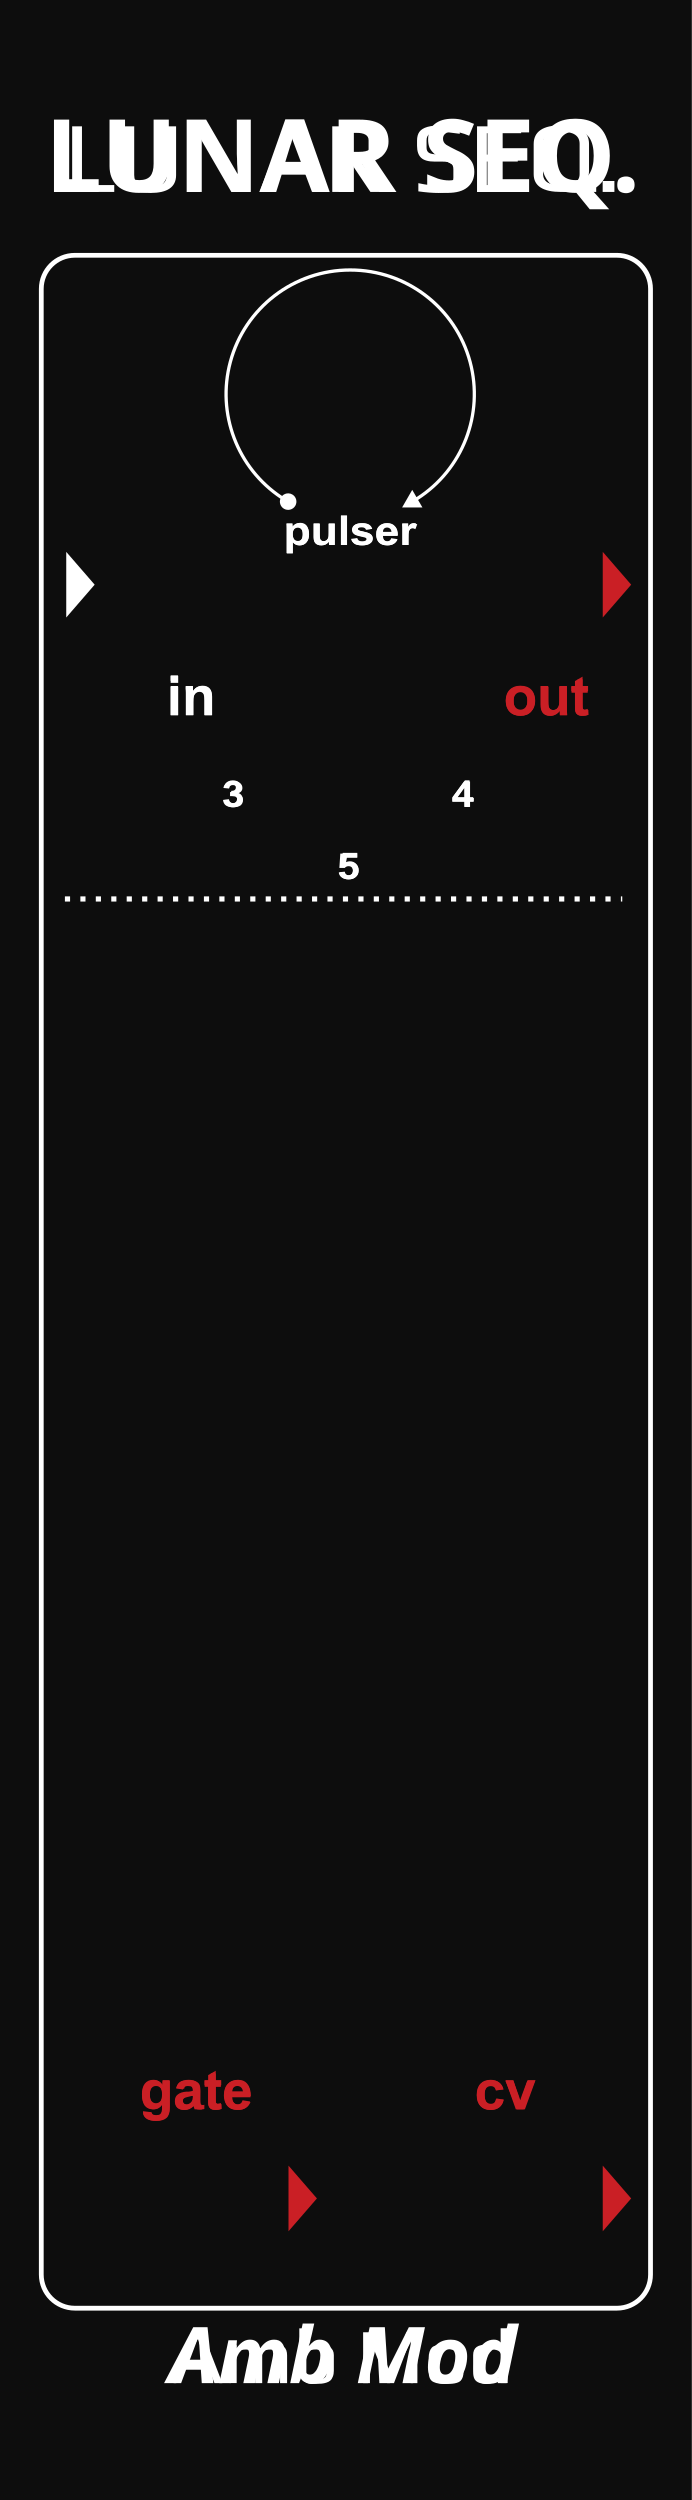
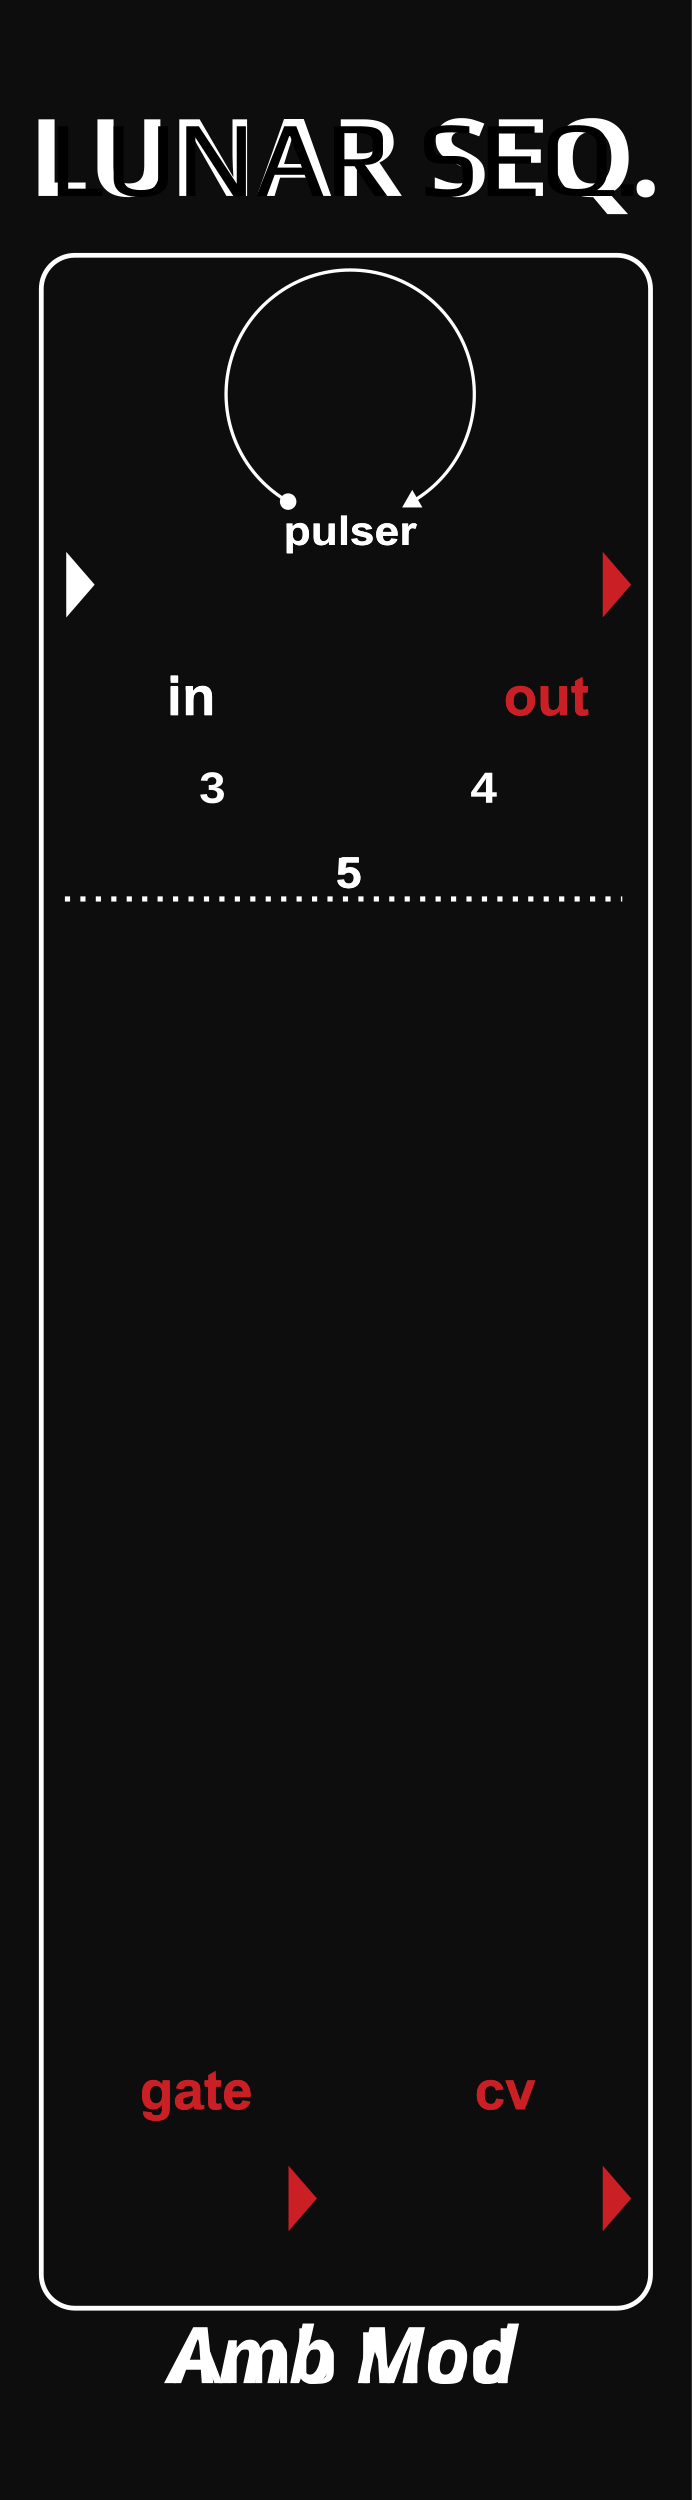
<svg xmlns="http://www.w3.org/2000/svg" width="35.56mm" height="128.5mm" viewBox="0 0 35.56 128.5" version="1.1" id="svg1">
  <defs id="defs1">
    <rect x="84.1" y="60.777" width="17.973" height="14.954" id="rect20" />
    <rect x="-6.86" y="102.347" width="128.14" height="83.689" id="rect11" />
  </defs>
  <rect x="0" y="0" width="35.56" height="128.5" style="fill:#0d0d0d;fill-opacity:1;stroke:none" id="rect1" />
  <rect x="2.122" y="13.122" width="31.315" height="105.519" rx="1.726" ry="1.726" style="fill:none;fill-opacity:1;stroke:#fff;stroke-width:0.245;stroke-linejoin:round" id="box-clock" />
-   <text x="42.061" y="40.221" text-anchor="middle" id="label-stages" style="font-weight:bold;font-size:2.187px;font-family:Arial;text-anchor:middle;fill:#fff;stroke-width:1" transform="scale(1.041629,0.9600343)">stages</text>
  <text x="17.278" y="29.177" text-anchor="middle" id="label-pulser" style="font-weight:bold;font-size:2.187px;font-family:Arial;text-anchor:middle;fill:#fff;stroke-width:1" transform="scale(1.041629,0.9600343)">pulser</text>
  <g id="g1" transform="translate(9.71841)">
    <text x="7.901" y="122.492" font-family="sans-serif" font-size="4.025px" text-anchor="middle" fill="#fff" id="text52" style="stroke-width:1.548">
      <tspan style="font-style:italic;font-variant:normal;font-weight:bold;font-stretch:normal;font-family:Play;-inkscape-font-specification:'Play Bold Italic';stroke-width:1.548" id="tspan52">Amb Mod</tspan>
    </text>
    <path style="font-style:italic;font-weight:bold;font-size:4.025px;font-family:Play;-inkscape-font-specification:'Play Bold Italic';text-anchor:middle;fill:#fff;stroke-width:1.548" d="m 0.245,119.88 h 0.451 l 1.014,2.612 H 1.303 l -0.298,-0.793 h -1.119 l -0.294,0.793 h -0.386 z m 0.664,1.549 -0.443,-1.179 h -0.036 l -0.443,1.179 z m 1.175,-0.885 h 0.362 v 0.237 q 0.056,-0.278 0.656,-0.278 0.487,0 0.608,0.266 0.036,-0.129 0.217,-0.197 0.185,-0.068 0.451,-0.068 0.362,0 0.511,0.137 0.149,0.133 0.149,0.423 v 1.429 H 4.676 v -1.405 q 0,-0.076 -0.012,-0.125 -0.012,-0.048 -0.048,-0.097 -0.08,-0.101 -0.358,-0.101 -0.213,0 -0.318,0.028 -0.105,0.028 -0.145,0.097 -0.036,0.068 -0.036,0.197 v 1.405 H 3.396 v -1.405 q 0,-0.076 -0.012,-0.125 -0.012,-0.048 -0.048,-0.097 -0.08,-0.101 -0.354,-0.101 -0.221,0 -0.334,0.028 -0.113,0.028 -0.157,0.097 -0.044,0.064 -0.044,0.197 v 1.405 H 2.084 Z m 4.451,1.988 q -0.217,0 -0.35,-0.024 -0.129,-0.02 -0.258,-0.081 Q 5.666,122.303 5.666,121.856 v -2.181 h 0.362 v 0.584 0.229 q -0.004,0.105 -0.004,0.233 0.02,-0.093 0.169,-0.157 0.153,-0.06 0.443,-0.06 0.805,0 0.805,0.551 v 0.801 q 0,0.173 -0.052,0.302 -0.048,0.129 -0.129,0.201 -0.072,0.068 -0.201,0.109 -0.125,0.04 -0.25,0.052 -0.113,0.012 -0.274,0.012 z m 0.008,-0.237 q 0.209,0 0.318,-0.028 0.113,-0.032 0.161,-0.113 0.048,-0.081 0.048,-0.245 v -0.765 q 0,-0.165 -0.048,-0.245 -0.048,-0.085 -0.161,-0.109 -0.109,-0.028 -0.322,-0.028 -0.197,0 -0.306,0.032 -0.109,0.032 -0.157,0.117 -0.048,0.081 -0.048,0.233 v 0.765 q 0,0.165 0.044,0.245 0.048,0.081 0.157,0.113 0.109,0.028 0.314,0.028 z M 8.946,119.88 h 0.584 l 0.837,2.173 0.012,0.004 0.793,-2.177 h 0.563 v 2.612 h -0.342 v -2.209 h -0.02 l -0.841,2.209 h -0.35 l -0.865,-2.209 h -0.02 v 2.209 h -0.35 z m 4.266,2.652 q -0.258,0 -0.386,-0.02 -0.129,-0.016 -0.258,-0.076 -0.133,-0.06 -0.193,-0.193 -0.06,-0.137 -0.06,-0.366 v -0.676 q 0,-0.181 0.044,-0.318 0.044,-0.137 0.117,-0.213 0.06,-0.068 0.181,-0.105 0.125,-0.04 0.254,-0.052 0.145,-0.008 0.302,-0.008 0.209,0 0.314,0.012 0.109,0.008 0.229,0.04 0.125,0.036 0.193,0.109 0.068,0.072 0.117,0.209 0.044,0.141 0.044,0.326 v 0.676 q 0,0.342 -0.157,0.499 -0.064,0.064 -0.185,0.101 -0.121,0.036 -0.25,0.048 -0.153,0.008 -0.306,0.008 z m 0,-0.237 q 0.169,0 0.245,-0.008 0.076,-0.008 0.149,-0.044 0.072,-0.032 0.101,-0.105 0.032,-0.076 0.032,-0.209 v -0.789 q 0,-0.181 -0.044,-0.262 -0.044,-0.085 -0.153,-0.109 -0.105,-0.028 -0.33,-0.028 -0.225,0 -0.334,0.028 -0.105,0.024 -0.149,0.109 -0.044,0.081 -0.044,0.262 v 0.789 q 0,0.133 0.028,0.209 0.032,0.072 0.105,0.105 0.072,0.036 0.149,0.044 0.076,0.008 0.245,0.008 z m 2.157,0.237 q -0.29,0 -0.455,-0.056 -0.165,-0.06 -0.241,-0.193 -0.072,-0.133 -0.072,-0.37 v -0.857 q 0,-0.294 0.181,-0.423 0.185,-0.129 0.608,-0.129 0.254,0 0.435,0.064 0.185,0.064 0.189,0.185 h 0.008 l -0.008,-0.495 v -0.584 h 0.362 v 2.817 h -0.354 v -0.229 q 0,0.109 -0.173,0.185 -0.173,0.085 -0.479,0.085 z m 0.076,-0.25 q 0.302,0 0.435,-0.068 0.133,-0.068 0.133,-0.233 v -0.962 q 0,-0.262 -0.535,-0.262 -0.322,0 -0.419,0.048 -0.101,0.048 -0.101,0.213 v 0.962 q 0,0.165 0.109,0.233 0.113,0.068 0.378,0.068 z" id="text4" aria-label="Amb Mod" />
  </g>
  <g id="g2" transform="translate(2.540001)">
-     <text x="15.068" y="9.867" text-anchor="middle" id="text-title" style="font-style:normal;font-variant:normal;font-weight:bold;font-stretch:normal;font-size:5.2px;font-family:Play;-inkscape-font-specification:'Play Bold';fill:#fff">LUNAR SEQ.</text>
-     <path d="m 1.169,6.492 h 0.504 v 3.021 h 1.659 v 0.354 H 1.169 Z m 4.02,3.427 q -0.276,0 -0.484,-0.036 -0.203,-0.036 -0.4,-0.125 -0.208,-0.094 -0.322,-0.286 -0.109,-0.192 -0.109,-0.468 V 6.492 h 0.484 v 2.506 q 0,0.317 0.213,0.452 0.213,0.13 0.629,0.13 0.416,0 0.619,-0.13 0.208,-0.135 0.208,-0.452 V 6.492 h 0.484 v 2.512 q 0,0.915 -1.321,0.915 z M 7.388,6.492 h 0.608 L 9.832,9.279 V 6.492 H 10.274 V 9.867 H 9.666 L 7.83,7.033 v 2.834 h -0.442 z m 4.742,0 h 0.582 l 1.31,3.375 h -0.525 l -0.385,-1.024 h -1.446 l -0.38,1.024 h -0.499 z m 0.858,2.002 -0.572,-1.524 h -0.047 l -0.572,1.524 z m 1.55,-2.002 h 1.186 q 0.447,0 0.697,0.057 0.255,0.052 0.369,0.192 0.12,0.14 0.12,0.411 v 0.582 q 0,0.302 -0.25,0.468 -0.244,0.161 -0.624,0.161 l 1.082,1.503 h -0.619 l -0.967,-1.44 h -0.489 v 1.44 h -0.504 z m 1.165,1.602 q 0.374,0 0.536,-0.088 0.166,-0.094 0.166,-0.333 v -0.468 q 0,-0.38 -0.655,-0.38 h -0.707 v 1.269 z m 4.29,1.825 q -0.432,0 -1.03,-0.083 v -0.421 q 0.603,0.13 1.061,0.13 0.385,0 0.562,-0.083 0.177,-0.088 0.177,-0.322 V 8.702 q 0,-0.218 -0.125,-0.307 -0.125,-0.088 -0.437,-0.088 h -0.395 q -0.494,0 -0.702,-0.198 -0.208,-0.198 -0.208,-0.614 v -0.27 q 0,-0.276 0.12,-0.447 0.125,-0.172 0.411,-0.255 0.291,-0.083 0.796,-0.083 0.338,0 0.868,0.057 v 0.38 q -0.593,-0.088 -0.905,-0.088 -0.484,0 -0.64,0.094 -0.161,0.099 -0.161,0.328 v 0.385 q 0,0.177 0.125,0.26 0.13,0.078 0.442,0.078 h 0.406 q 0.348,0 0.541,0.083 0.198,0.083 0.276,0.255 0.083,0.166 0.083,0.452 v 0.244 q 0,0.359 -0.135,0.567 -0.13,0.208 -0.406,0.296 -0.276,0.088 -0.723,0.088 z m 1.986,-3.427 h 2.267 v 0.354 h -1.763 v 1.102 h 1.591 v 0.354 h -1.591 v 1.212 h 1.815 v 0.354 h -2.319 z m 4.332,3.375 q -1.42,0 -1.42,-0.915 V 7.407 q 0,-0.967 1.42,-0.967 1.425,0 1.425,0.962 v 1.394 q 0,0.478 -0.463,0.785 h 0.832 v 0.286 z m 0.01,-0.338 q 0.931,0 0.931,-0.582 V 7.392 q 0,-0.624 -0.936,-0.624 -0.208,0 -0.359,0.026 -0.151,0.021 -0.286,0.083 -0.296,0.14 -0.296,0.515 v 1.555 q 0,0.582 0.946,0.582 z m 2.116,-0.224 h 0.603 v 0.562 h -0.603 z" id="text30" style="font-weight:bold;font-size:5.2px;font-family:Play;-inkscape-font-specification:'Play Bold';text-anchor:middle;fill:#fff" aria-label="LUNAR SEQ." />
+     <text x="15.19" y="10.073" font-family="sans-serif" font-size="6.829px" font-weight="bold" text-anchor="middle" fill="#fff" id="text1" style="font-style:normal;font-variant:normal;font-weight:bold;font-stretch:normal;font-size:5.522px;font-family:Arial;-inkscape-font-specification:'Arial Bold';fill:#fff;stroke-width:2.626">
+       <tspan style="font-style:normal;font-variant:normal;font-weight:bold;font-stretch:normal;font-size:5.522px;font-family:Play;-inkscape-font-specification:'Play Bold';fill:#fff;fill-opacity:1;stroke-width:2.626" id="tspan13">LUNAR SEQ.</tspan>
+     </text>
  </g>
  <path style="fill:#ca1f25;fill-opacity:1;stroke:none;stroke-width:0.2;stroke-linejoin:round;stroke-dasharray:none;stroke-opacity:1" id="path36-2" d="m 40.693,100.277 2.12,3.671 2.12,3.671 -4.239,0 -4.239,0 2.12,-3.671 z" transform="matrix(0,0.3979664,-0.1989601,0,52.39348,96.80539)" />
  <path style="fill:#ca1f25;fill-opacity:1;stroke:none;stroke-width:0.2;stroke-linejoin:round;stroke-dasharray:none;stroke-opacity:1" id="path2" d="m 40.693,100.277 2.12,3.671 2.12,3.671 -4.239,0 -4.239,0 2.12,-3.671 z" transform="matrix(0,0.3979664,-0.1989601,0,36.24051,96.80539)" />
-   <text x="11.511" y="43.203" text-anchor="middle" id="text8" style="font-weight:bold;font-size:1.979px;font-family:Arial;text-anchor:middle;fill:#fff;stroke-width:1" transform="scale(1.041629,0.9600343)">3</text>
-   <text x="17.203" y="47.061" text-anchor="middle" id="text9" style="font-weight:bold;font-size:1.979px;font-family:Arial;text-anchor:middle;fill:#fff;fill-opacity:1;stroke-width:1" transform="scale(1.041629,0.9600343)">5</text>
+   <text x="10.482" y="42.98" text-anchor="middle" id="text8" style="font-weight:bold;font-size:2.338px;font-family:Arial;text-anchor:middle;fill:#fff;stroke-width:1" transform="scale(1.041629,0.9600343)">3</text>
+   <text x="17.206" y="47.538" text-anchor="middle" id="text9" style="font-weight:bold;font-size:2.338px;font-family:Arial;text-anchor:middle;fill:#fff;fill-opacity:1;stroke-width:1" transform="scale(1.041629,0.9600343)">5</text>
  <path id="path178" style="baseline-shift:baseline;display:inline;overflow:visible;vector-effect:none;fill:#fff;stroke-width:1;stroke-linejoin:round;enable-background:accumulate;stop-color:#fff" d="m 18.001,13.792 c -2.926,0 -5.488,1.966 -6.245,4.792 -0.721,2.69 0.365,5.523 2.656,7.051 -0.071,0.191 0.004,0.411 0.186,0.517 0.199,0.115 0.464,0.048 0.581,-0.156 0.117,-0.203 0.048,-0.464 -0.156,-0.581 -0.064,-0.037 -0.133,-0.055 -0.201,-0.057 -0.12,-0.003 -0.237,0.045 -0.321,0.134 -2.229,-1.489 -3.282,-4.245 -2.581,-6.863 0.738,-2.752 3.231,-4.665 6.081,-4.665 2.85,0 5.343,1.913 6.081,4.665 0.711,2.655 -0.383,5.451 -2.676,6.924 l -0.217,-0.375 -0.522,0.907 h 1.047 l -0.224,-0.386 c 2.359,-1.512 3.485,-4.387 2.754,-7.115 -0.757,-2.826 -3.318,-4.792 -6.244,-4.792 z" />
  <text xml:space="preserve" transform="scale(0.2645833)" id="text11" style="writing-mode:lr-tb;direction:ltr;white-space:pre;shape-inside:url(#rect11);display:inline;opacity:0.319;fill:#fff;fill-opacity:1;stroke:#fff;stroke-width:1.002;stroke-dasharray:1, 2" />
-   <path d="m 40.256,38.303 0.314,-0.044 q 0.02,0.084 0.081,0.128 0.061,0.043 0.171,0.043 0.121,0 0.182,-0.041 0.041,-0.029 0.041,-0.077 0,-0.033 -0.022,-0.054 -0.023,-0.021 -0.105,-0.038 -0.378,-0.077 -0.48,-0.14 -0.14,-0.088 -0.14,-0.245 0,-0.142 0.121,-0.238 0.121,-0.096 0.376,-0.096 0.243,0 0.36,0.073 0.118,0.073 0.162,0.215 l -0.295,0.05 q -0.019,-0.064 -0.072,-0.097 -0.052,-0.034 -0.15,-0.034 -0.123,0 -0.177,0.032 -0.036,0.023 -0.036,0.058 0,0.031 0.031,0.052 0.042,0.029 0.291,0.081 0.25,0.052 0.349,0.128 0.098,0.077 0.098,0.214 0,0.15 -0.136,0.257 -0.136,0.108 -0.402,0.108 -0.241,0 -0.383,-0.09 -0.14,-0.09 -0.184,-0.245 z m 1.919,-0.778 v 0.23 h -0.214 v 0.439 q 0,0.133 0.005,0.156 0.007,0.022 0.028,0.036 0.022,0.014 0.053,0.014 0.043,0 0.126,-0.028 l 0.027,0.224 q -0.109,0.043 -0.247,0.043 -0.085,0 -0.152,-0.026 -0.068,-0.027 -0.1,-0.068 -0.031,-0.042 -0.043,-0.113 -0.01,-0.05 -0.01,-0.203 v -0.475 h -0.144 v -0.23 h 0.144 v -0.216 l 0.314,-0.168 v 0.385 z m 0.451,0.332 -0.284,-0.047 q 0.048,-0.158 0.165,-0.234 0.117,-0.076 0.347,-0.076 0.209,0 0.312,0.046 0.102,0.045 0.144,0.116 0.042,0.07 0.042,0.257 l -0.003,0.336 q 0,0.144 0.014,0.212 0.016,0.068 0.057,0.146 h -0.309 q -0.012,-0.029 -0.03,-0.085 -0.008,-0.026 -0.011,-0.034 -0.08,0.072 -0.171,0.108 -0.091,0.036 -0.195,0.036 -0.182,0 -0.288,-0.091 -0.105,-0.091 -0.105,-0.231 0,-0.092 0.048,-0.164 0.048,-0.073 0.134,-0.111 0.087,-0.039 0.249,-0.068 0.219,-0.038 0.304,-0.071 v -0.029 q 0,-0.083 -0.044,-0.118 -0.044,-0.036 -0.168,-0.036 -0.083,0 -0.13,0.031 -0.047,0.03 -0.076,0.106 z m 0.418,0.234 q -0.06,0.018 -0.19,0.044 -0.13,0.026 -0.17,0.05 -0.061,0.04 -0.061,0.102 0,0.06 0.049,0.105 0.049,0.044 0.125,0.044 0.085,0 0.161,-0.051 0.057,-0.039 0.075,-0.095 0.012,-0.037 0.012,-0.14 z m 0.586,0.595 0.357,0.04 q 0.009,0.057 0.041,0.079 0.044,0.031 0.14,0.031 0.122,0 0.184,-0.034 0.041,-0.023 0.062,-0.073 0.014,-0.036 0.014,-0.132 v -0.159 q -0.14,0.176 -0.354,0.176 -0.238,0 -0.377,-0.186 -0.109,-0.147 -0.109,-0.365 0,-0.274 0.142,-0.418 0.144,-0.145 0.356,-0.145 0.219,0 0.362,0.177 V 37.525 h 0.293 v 0.977 q 0,0.193 -0.034,0.288 -0.034,0.095 -0.097,0.15 -0.062,0.054 -0.167,0.085 -0.103,0.031 -0.263,0.031 -0.3,0 -0.426,-0.095 -0.126,-0.094 -0.126,-0.24 0,-0.014 0.001,-0.035 z m 0.279,-0.639 q 0,0.173 0.072,0.254 0.073,0.08 0.18,0.08 0.115,0 0.194,-0.082 0.079,-0.083 0.079,-0.245 0,-0.169 -0.076,-0.251 -0.076,-0.082 -0.191,-0.082 -0.112,0 -0.186,0.081 -0.072,0.08 -0.072,0.245 z m 1.826,0.22 0.312,0.048 q -0.06,0.158 -0.19,0.241 -0.129,0.082 -0.324,0.082 -0.308,0 -0.456,-0.186 -0.117,-0.149 -0.117,-0.375 0,-0.271 0.154,-0.423 0.154,-0.154 0.388,-0.154 0.264,0 0.416,0.161 0.152,0.16 0.146,0.491 H 45.28 q 0.003,0.128 0.076,0.2 0.072,0.071 0.18,0.071 0.073,0 0.123,-0.037 0.05,-0.037 0.076,-0.119 z m 0.018,-0.291 q -0.003,-0.125 -0.07,-0.19 -0.067,-0.066 -0.162,-0.066 -0.102,0 -0.169,0.069 -0.067,0.069 -0.066,0.187 z m 0.455,0.327 0.314,-0.044 q 0.02,0.084 0.081,0.128 0.061,0.043 0.171,0.043 0.121,0 0.182,-0.041 0.041,-0.029 0.041,-0.077 0,-0.033 -0.022,-0.054 -0.023,-0.021 -0.105,-0.038 -0.378,-0.077 -0.48,-0.14 -0.14,-0.088 -0.14,-0.245 0,-0.142 0.121,-0.238 0.121,-0.096 0.376,-0.096 0.243,0 0.36,0.073 0.118,0.073 0.162,0.215 l -0.295,0.05 q -0.019,-0.064 -0.072,-0.097 -0.052,-0.034 -0.15,-0.034 -0.123,0 -0.177,0.032 -0.036,0.023 -0.036,0.058 0,0.031 0.031,0.052 0.042,0.029 0.291,0.081 0.25,0.052 0.349,0.128 0.098,0.077 0.098,0.214 0,0.15 -0.136,0.257 -0.136,0.108 -0.402,0.108 -0.241,0 -0.383,-0.09 -0.14,-0.09 -0.184,-0.245 z" id="text12" style="font-weight:bold;font-size:2.187px;font-family:Arial;text-anchor:middle;fill:#fff" aria-label="stages" />
  <path d="m 14.733,26.921 h 0.291 v 0.16 q 0.057,-0.082 0.154,-0.133 0.097,-0.051 0.215,-0.051 0.206,0 0.349,0.149 0.144,0.149 0.144,0.414 0,0.273 -0.145,0.425 -0.145,0.151 -0.35,0.151 -0.098,0 -0.178,-0.036 -0.079,-0.036 -0.167,-0.123 v 0.549 h -0.313 z m 0.309,0.526 q 0,0.184 0.079,0.272 0.079,0.087 0.192,0.087 0.109,0 0.181,-0.08 0.072,-0.081 0.072,-0.265 0,-0.171 -0.075,-0.254 -0.075,-0.083 -0.185,-0.083 -0.115,0 -0.19,0.082 -0.076,0.081 -0.076,0.241 z m 1.869,0.563 v -0.163 q -0.065,0.087 -0.17,0.137 -0.105,0.05 -0.221,0.05 -0.119,0 -0.214,-0.048 -0.095,-0.048 -0.137,-0.135 -0.042,-0.087 -0.042,-0.241 v -0.689 h 0.313 v 0.5 q 0,0.23 0.017,0.282 0.018,0.051 0.063,0.082 0.046,0.03 0.116,0.03 0.08,0 0.144,-0.04 0.063,-0.041 0.087,-0.1 0.023,-0.06 0.023,-0.294 v -0.459 h 0.313 v 1.089 z m 0.614,0 V 26.507 h 0.313 v 1.503 z m 0.523,-0.311 0.314,-0.044 q 0.02,0.084 0.081,0.128 0.061,0.043 0.171,0.043 0.121,0 0.182,-0.041 0.041,-0.029 0.041,-0.077 0,-0.033 -0.022,-0.054 -0.023,-0.021 -0.105,-0.038 -0.378,-0.077 -0.48,-0.14 -0.14,-0.088 -0.14,-0.245 0,-0.142 0.121,-0.238 0.121,-0.096 0.376,-0.096 0.243,0 0.36,0.073 0.118,0.073 0.162,0.215 l -0.295,0.05 q -0.019,-0.064 -0.072,-0.097 -0.052,-0.034 -0.15,-0.034 -0.123,0 -0.177,0.032 -0.036,0.023 -0.036,0.058 0,0.031 0.031,0.052 0.042,0.029 0.291,0.081 0.25,0.052 0.349,0.128 0.098,0.077 0.098,0.214 0,0.15 -0.136,0.257 -0.136,0.108 -0.402,0.108 -0.241,0 -0.383,-0.09 -0.14,-0.09 -0.184,-0.245 z m 2.062,-0.036 0.312,0.048 q -0.06,0.158 -0.19,0.241 -0.129,0.082 -0.324,0.082 -0.308,0 -0.456,-0.186 -0.117,-0.149 -0.117,-0.375 0,-0.271 0.154,-0.423 0.154,-0.154 0.388,-0.154 0.264,0 0.416,0.161 0.152,0.16 0.146,0.491 H 19.655 q 0.003,0.128 0.076,0.2 0.072,0.071 0.18,0.071 0.073,0 0.123,-0.037 0.05,-0.037 0.076,-0.119 z m 0.018,-0.291 q -0.003,-0.125 -0.07,-0.19 -0.067,-0.066 -0.162,-0.066 -0.102,0 -0.169,0.069 -0.067,0.069 -0.066,0.187 z m 0.864,0.638 H 20.68 v -1.089 h 0.29 v 0.155 q 0.075,-0.11 0.134,-0.145 0.06,-0.035 0.136,-0.035 0.107,0 0.206,0.054 l -0.097,0.251 q -0.079,-0.047 -0.147,-0.047 -0.066,0 -0.111,0.034 -0.046,0.033 -0.072,0.12 -0.026,0.087 -0.026,0.365 z" id="text13" style="font-weight:bold;font-size:2.187px;font-family:Arial;text-anchor:middle;fill:#fff" aria-label="pulser" />
-   <path d="m 11.494,41.116 0.274,-0.031 q 0.013,0.096 0.07,0.148 0.057,0.051 0.139,0.051 0.088,0 0.147,-0.061 0.06,-0.061 0.06,-0.165 0,-0.098 -0.057,-0.156 -0.057,-0.058 -0.14,-0.058 -0.054,0 -0.13,0.019 l 0.031,-0.212 q 0.115,0.003 0.175,-0.045 0.06,-0.049 0.06,-0.13 0,-0.069 -0.044,-0.109 -0.044,-0.041 -0.118,-0.041 -0.072,0 -0.124,0.046 -0.051,0.046 -0.062,0.135 l -0.261,-0.041 q 0.027,-0.123 0.082,-0.197 0.055,-0.074 0.153,-0.116 0.099,-0.043 0.22,-0.043 0.208,0 0.334,0.122 0.104,0.1 0.104,0.226 0,0.179 -0.212,0.286 0.127,0.025 0.202,0.112 0.076,0.087 0.076,0.211 0,0.179 -0.142,0.305 -0.142,0.126 -0.353,0.126 -0.2,0 -0.332,-0.106 -0.132,-0.107 -0.153,-0.278 z" id="text18" style="font-weight:bold;font-size:1.979px;font-family:Arial;text-anchor:middle;fill:#fff" aria-label="3" />
-   <path d="m 17.438,44.831 0.282,-0.027 q 0.012,0.088 0.071,0.14 0.059,0.051 0.137,0.051 0.089,0 0.15,-0.066 0.061,-0.067 0.061,-0.2 0,-0.125 -0.061,-0.187 -0.06,-0.063 -0.158,-0.063 -0.122,0 -0.218,0.099 l -0.23,-0.031 0.145,-0.708 h 0.748 v 0.244 h -0.533 l -0.044,0.231 q 0.095,-0.044 0.193,-0.044 0.188,0 0.319,0.126 0.131,0.126 0.131,0.327 0,0.168 -0.106,0.3 -0.144,0.18 -0.4,0.18 -0.204,0 -0.333,-0.101 -0.129,-0.101 -0.154,-0.272 z" id="text19" style="font-weight:bold;font-size:1.979px;font-family:Arial;text-anchor:middle;fill:#fff" aria-label="5" />
-   <text x="22.841" y="43.203" text-anchor="middle" id="text10" style="font-weight:bold;font-size:1.979px;font-family:Arial;text-anchor:middle;fill:#fff;stroke-width:1" transform="scale(1.041629,0.9600343)">4</text>
+   <path d="m 17.353,45.225 0.333,-0.032 q 0.014,0.104 0.084,0.165 0.07,0.06 0.162,0.06 0.105,0 0.177,-0.078 0.073,-0.079 0.073,-0.237 0,-0.148 -0.073,-0.221 -0.071,-0.075 -0.187,-0.075 -0.144,0 -0.258,0.117 l -0.271,-0.036 0.171,-0.836 h 0.883 v 0.288 h -0.63 l -0.052,0.273 q 0.112,-0.051 0.228,-0.051 0.222,0 0.377,0.149 0.155,0.149 0.155,0.387 0,0.198 -0.125,0.354 -0.17,0.213 -0.472,0.213 -0.241,0 -0.394,-0.119 -0.152,-0.119 -0.182,-0.321 z" id="text19" style="font-weight:bold;font-size:1.979px;font-family:Arial;text-anchor:middle;fill:#fff;stroke-width:1" aria-label="5" />
+   <text x="23.865" y="42.98" text-anchor="middle" id="text10" style="font-weight:bold;font-size:2.338px;font-family:Arial;text-anchor:middle;fill:#fff;stroke-width:1" transform="scale(1.041629,0.9600343)">4</text>
  <text xml:space="preserve" transform="scale(0.2645833)" id="text20" style="writing-mode:lr-tb;direction:ltr;white-space:pre;shape-inside:url(#rect20);display:inline;opacity:0.319;fill:#fff;fill-opacity:1;stroke:#fff;stroke-width:1.002;stroke-dasharray:1, 2" />
-   <path d="m 23.861,41.476 v -0.274 h -0.604 v -0.228 l 0.64,-0.864 h 0.238 v 0.863 h 0.183 v 0.229 h -0.183 v 0.274 z m 0,-0.503 v -0.465 l -0.339,0.465 z" id="text21" style="font-weight:bold;font-size:1.979px;font-family:Arial;text-anchor:middle;fill:#fff" aria-label="4" />
  <path style="fill:#ca1f25;fill-opacity:1;stroke:none;stroke-width:0.2;stroke-linejoin:round;stroke-dasharray:none;stroke-opacity:1" id="path24" d="m 40.693,100.277 2.12,3.671 2.12,3.671 -4.239,0 -4.239,0 2.12,-3.671 z" transform="matrix(0,0.3979664,-0.1989601,0,52.39348,13.85789)" />
  <path style="fill:#fff;fill-opacity:1;stroke:none;stroke-width:0.2;stroke-linejoin:round;stroke-dasharray:none;stroke-opacity:1" id="path25" d="m 40.693,100.277 2.12,3.671 2.12,3.671 -4.239,0 -4.239,0 2.12,-3.671 z" transform="matrix(0,0.3979664,-0.1989601,0,24.81663,13.85789)" />
  <text x="9.823" y="36.76" font-family="sans-serif" font-size="2" text-anchor="middle" fill="#fff" id="text180-6" style="font-style:normal;font-variant:normal;font-weight:bold;font-stretch:normal;font-size:2.822px;font-family:Arial;-inkscape-font-specification:'Arial Bold';text-align:center;text-anchor:middle;fill:#fff">
    <tspan style="fill:#fff" id="tspan180-6">in</tspan>
  </text>
  <text x="28.08" y="36.76" font-family="sans-serif" font-size="2" text-anchor="middle" fill="#fff" id="text356" style="font-style:normal;font-variant:normal;font-weight:bold;font-stretch:normal;font-size:2.822px;font-family:Arial;-inkscape-font-specification:'Arial Bold';text-align:center;text-anchor:middle;fill:#ca1f25;fill-opacity:1">
    <tspan style="fill:#ca1f25;fill-opacity:1" id="tspan356">out</tspan>
  </text>
  <path d="m 8.772,35.098 v -0.358 h 0.387 v 0.358 z m 0,1.662 v -1.463 h 0.387 v 1.463 z m 2.115,0 H 10.5 v -0.747 q 0,-0.237 -0.025,-0.306 -0.025,-0.07 -0.081,-0.109 -0.055,-0.039 -0.134,-0.039 -0.101,0 -0.181,0.055 -0.08,0.055 -0.11,0.146 -0.029,0.091 -0.029,0.336 v 0.663 h -0.387 v -1.463 h 0.36 v 0.215 q 0.192,-0.248 0.482,-0.248 0.128,0 0.234,0.047 0.106,0.045 0.16,0.117 0.055,0.072 0.076,0.163 0.022,0.091 0.022,0.26 z" id="text368" style="font-weight:bold;font-size:2.822px;font-family:Arial;-inkscape-font-specification:'Arial Bold';text-align:center;text-anchor:middle;fill:#fff" aria-label="in" />
  <path d="m 25.999,36.008 q 0,-0.193 0.095,-0.373 0.095,-0.181 0.269,-0.276 0.175,-0.095 0.39,-0.095 0.332,0 0.544,0.216 0.212,0.215 0.212,0.544 0,0.332 -0.215,0.551 -0.214,0.218 -0.539,0.218 -0.201,0 -0.384,-0.091 -0.182,-0.091 -0.277,-0.266 -0.095,-0.176 -0.095,-0.429 z m 0.397,0.021 q 0,0.218 0.103,0.333 0.103,0.116 0.255,0.116 0.152,0 0.254,-0.116 0.103,-0.116 0.103,-0.336 0,-0.215 -0.103,-0.331 -0.102,-0.116 -0.254,-0.116 -0.152,0 -0.255,0.116 -0.103,0.116 -0.103,0.333 z m 2.38,0.732 v -0.219 q -0.08,0.117 -0.211,0.185 -0.13,0.068 -0.274,0.068 -0.147,0 -0.265,-0.065 -0.117,-0.065 -0.169,-0.182 -0.052,-0.117 -0.052,-0.324 v -0.926 h 0.387 v 0.672 q 0,0.309 0.021,0.379 0.022,0.069 0.079,0.11 0.057,0.04 0.143,0.04 0.099,0 0.178,-0.054 0.079,-0.055 0.107,-0.135 0.029,-0.081 0.029,-0.395 v -0.617 h 0.387 v 1.463 z m 1.432,-1.463 v 0.309 H 29.943 v 0.59 q 0,0.179 0.007,0.209 0.008,0.029 0.034,0.048 0.028,0.019 0.066,0.019 0.054,0 0.156,-0.037 l 0.033,0.3 q -0.135,0.058 -0.306,0.058 -0.105,0 -0.189,-0.035 -0.084,-0.036 -0.124,-0.091 -0.039,-0.057 -0.054,-0.152 -0.012,-0.068 -0.012,-0.273 v -0.638 h -0.178 v -0.309 h 0.178 v -0.291 l 0.389,-0.226 v 0.517 z" id="text369" style="font-weight:bold;font-size:2.822px;font-family:Arial;-inkscape-font-specification:'Arial Bold';text-align:center;text-anchor:middle;fill:#ca1f25" aria-label="out" />
  <text x="25.963" y="108.419" font-family="sans-serif" font-size="2" text-anchor="middle" fill="#fff" id="text25" style="font-style:normal;font-variant:normal;font-weight:bold;font-stretch:normal;font-size:2.822px;font-family:Arial;-inkscape-font-specification:'Arial Bold';text-align:center;text-anchor:middle;fill:#ca1f25;fill-opacity:1">
    <tspan style="fill:#ca1f25;fill-opacity:1" id="tspan25">cv</tspan>
  </text>
  <text x="10.088" y="108.419" font-family="sans-serif" font-size="2" text-anchor="middle" fill="#fff" id="text26" style="font-style:normal;font-variant:normal;font-weight:bold;font-stretch:normal;font-size:2.822px;font-family:Arial;-inkscape-font-specification:'Arial Bold';text-align:center;text-anchor:middle;fill:#ca1f25;fill-opacity:1">
    <tspan style="fill:#ca1f25;fill-opacity:1" id="tspan26">gate</tspan>
  </text>
  <path d="m 25.872,107.388 -0.382,0.069 q -0.019,-0.114 -0.088,-0.172 -0.068,-0.058 -0.176,-0.058 -0.145,0 -0.232,0.101 -0.085,0.099 -0.085,0.333 0,0.26 0.087,0.368 0.088,0.107 0.236,0.107 0.11,0 0.181,-0.062 0.07,-0.063 0.099,-0.216 l 0.38,0.065 q -0.059,0.262 -0.227,0.396 -0.168,0.134 -0.451,0.134 -0.321,0 -0.513,-0.203 -0.19,-0.203 -0.19,-0.561 0,-0.362 0.192,-0.564 0.192,-0.203 0.518,-0.203 0.267,0 0.424,0.116 0.158,0.114 0.227,0.35 z m 0.696,1.031 -0.59,-1.463 h 0.407 l 0.276,0.747 0.08,0.249 q 0.032,-0.095 0.04,-0.125 0.019,-0.062 0.041,-0.124 l 0.278,-0.747 h 0.398 l -0.582,1.463 z" id="text27" style="font-weight:bold;font-size:2.822px;font-family:Arial;-inkscape-font-specification:'Arial Bold';text-align:center;text-anchor:middle;fill:#ca1f25" aria-label="cv" />
  <path d="m 7.353,108.516 0.442,0.054 q 0.011,0.077 0.051,0.106 0.055,0.041 0.174,0.041 0.152,0 0.227,-0.045 0.051,-0.03 0.077,-0.098 0.018,-0.048 0.018,-0.178 v -0.214 q -0.174,0.237 -0.438,0.237 -0.295,0 -0.467,-0.249 -0.135,-0.197 -0.135,-0.491 0,-0.368 0.176,-0.562 0.178,-0.194 0.441,-0.194 0.271,0 0.448,0.238 v -0.205 h 0.362 v 1.313 q 0,0.259 -0.043,0.387 -0.043,0.128 -0.12,0.201 -0.077,0.073 -0.207,0.114 -0.128,0.041 -0.325,0.041 -0.372,0 -0.528,-0.128 -0.156,-0.127 -0.156,-0.322 0,-0.019 0.001,-0.047 z M 7.699,107.657 q 0,0.233 0.09,0.342 0.091,0.107 0.223,0.107 0.142,0 0.24,-0.11 0.098,-0.112 0.098,-0.329 0,-0.227 -0.094,-0.338 -0.094,-0.11 -0.237,-0.11 -0.139,0 -0.23,0.109 -0.09,0.107 -0.09,0.329 z m 1.703,-0.255 -0.351,-0.063 q 0.059,-0.212 0.204,-0.314 0.145,-0.102 0.43,-0.102 0.259,0 0.386,0.062 0.127,0.061 0.178,0.156 0.052,0.094 0.052,0.346 l -0.004,0.452 q 0,0.193 0.018,0.285 0.019,0.091 0.07,0.196 H 10.002 q -0.015,-0.039 -0.037,-0.114 -0.01,-0.034 -0.014,-0.045 -0.099,0.097 -0.212,0.145 -0.113,0.048 -0.241,0.048 -0.226,0 -0.357,-0.123 -0.13,-0.123 -0.13,-0.31 0,-0.124 0.059,-0.22 0.059,-0.098 0.165,-0.149 0.107,-0.052 0.309,-0.091 0.271,-0.051 0.376,-0.095 v -0.039 q 0,-0.112 -0.055,-0.158 -0.055,-0.048 -0.208,-0.048 -0.103,0 -0.161,0.041 -0.058,0.04 -0.094,0.142 z m 0.518,0.314 q -0.074,0.025 -0.236,0.059 -0.161,0.034 -0.211,0.068 -0.076,0.054 -0.076,0.136 0,0.081 0.061,0.141 0.061,0.059 0.154,0.059 0.105,0 0.2,-0.069 0.07,-0.052 0.092,-0.128 0.015,-0.05 0.015,-0.189 z m 1.433,-0.761 v 0.309 h -0.265 v 0.59 q 0,0.179 0.007,0.209 0.008,0.029 0.034,0.048 0.028,0.019 0.066,0.019 0.054,0 0.156,-0.037 l 0.033,0.3 q -0.135,0.058 -0.306,0.058 -0.105,0 -0.189,-0.035 -0.084,-0.036 -0.124,-0.091 -0.039,-0.057 -0.054,-0.152 -0.012,-0.068 -0.012,-0.273 v -0.638 h -0.178 v -0.309 h 0.178 v -0.291 l 0.389,-0.226 v 0.517 z m 1.116,0.998 0.386,0.065 q -0.074,0.212 -0.236,0.324 -0.16,0.11 -0.401,0.11 -0.382,0 -0.565,-0.249 -0.145,-0.2 -0.145,-0.504 0,-0.364 0.19,-0.569 0.19,-0.207 0.481,-0.207 0.327,0 0.515,0.216 0.189,0.215 0.181,0.66 h -0.97 q 0.004,0.172 0.094,0.269 0.09,0.095 0.223,0.095 0.091,0 0.153,-0.05 0.062,-0.05 0.094,-0.16 z m 0.022,-0.391 q -0.004,-0.168 -0.087,-0.255 -0.083,-0.088 -0.201,-0.088 -0.127,0 -0.209,0.092 -0.083,0.092 -0.081,0.251 z" id="text28" style="font-weight:bold;font-size:2.822px;font-family:Arial;-inkscape-font-specification:'Arial Bold';text-align:center;text-anchor:middle;fill:#ca1f25" aria-label="gate" />
  <g id="path28" style="opacity:1;fill:#fff;fill-opacity:1" transform="translate(0,8.373093)">
    <path style="baseline-shift:baseline;display:inline;overflow:visible;vector-effect:none;fill:#fff;fill-opacity:1;stroke-dasharray:0.265, 0.529;enable-background:accumulate;stop-color:#fff;stop-opacity:1" d="m 3.336,37.701 v 0.266 h 0.266 v -0.266 z m 0.795,0 v 0.266 h 0.264 v -0.266 z m 0.793,0 v 0.266 h 0.266 v -0.266 z m 0.795,0 v 0.266 h 0.264 v -0.266 z m 0.793,0 v 0.266 h 0.266 v -0.266 z m 0.793,0 v 0.266 h 0.266 v -0.266 z m 0.795,0 v 0.266 h 0.264 v -0.266 z m 0.793,0 v 0.266 h 0.266 v -0.266 z m 0.795,0 v 0.266 h 0.264 v -0.266 z m 0.793,0 v 0.266 h 0.266 v -0.266 z m 0.793,0 v 0.266 h 0.266 v -0.266 z m 0.795,0 v 0.266 h 0.264 v -0.266 z m 0.793,0 v 0.266 h 0.266 v -0.266 z m 0.795,0 v 0.266 h 0.264 v -0.266 z m 0.793,0 v 0.266 h 0.266 v -0.266 z m 0.793,0 v 0.266 h 0.266 v -0.266 z m 0.795,0 v 0.266 h 0.264 v -0.266 z m 0.793,0 v 0.266 h 0.266 v -0.266 z m 0.795,0 v 0.266 h 0.264 v -0.266 z m 0.793,0 v 0.266 h 0.266 v -0.266 z m 0.793,0 v 0.266 h 0.266 v -0.266 z m 0.795,0 v 0.266 h 0.264 v -0.266 z m 0.793,0 v 0.266 h 0.266 v -0.266 z m 0.795,0 v 0.266 h 0.264 v -0.266 z m 0.793,0 v 0.266 h 0.266 v -0.266 z m 0.793,0 v 0.266 h 0.266 v -0.266 z m 0.795,0 v 0.266 h 0.264 v -0.266 z m 0.793,0 v 0.266 h 0.266 v -0.266 z m 0.795,0 v 0.266 h 0.264 v -0.266 z m 0.793,0 v 0.266 h 0.266 v -0.266 z m 0.793,0 v 0.266 h 0.266 v -0.266 z m 0.795,0 v 0.266 h 0.264 v -0.266 z m 0.793,0 v 0.266 h 0.266 v -0.266 z m 0.795,0 v 0.266 h 0.264 v -0.266 z m 0.793,0 v 0.266 h 0.266 v -0.266 z m 0.793,0 v 0.266 h 0.266 v -0.266 z m 0.795,0 v 0.266 h 0.07 v -0.266 z" id="path30" />
  </g>
+   <g id="g30" transform="translate(2.540001)">
+     <path style="font-weight:bold;font-size:5.522px;font-family:Play;-inkscape-font-specification:'Play Bold';text-anchor:middle;stroke-width:2.626" d="M 0.429,6.489 H 0.965 V 9.698 H 2.727 V 10.073 H 0.429 Z M 4.698,10.128 q -0.293,0 -0.514,-0.039 Q 3.969,10.051 3.759,9.957 3.538,9.858 3.417,9.653 3.301,9.449 3.301,9.156 V 6.489 h 0.514 v 2.662 q 0,0.337 0.226,0.48 0.226,0.138 0.668,0.138 0.442,0 0.657,-0.138 Q 5.587,9.488 5.587,9.151 V 6.489 h 0.514 v 2.667 q 0,0.972 -1.403,0.972 z M 7.034,6.489 H 7.68 L 9.629,9.449 V 6.489 H 10.099 V 10.073 H 9.453 L 7.503,7.064 V 10.073 H 7.034 Z m 5.036,0 h 0.618 l 1.392,3.584 H 13.523 L 13.114,8.985 h -1.535 l -0.403,1.088 h -0.53 z M 12.981,8.615 12.374,6.997 h -0.05 l -0.607,1.618 z m 1.646,-2.126 h 1.259 q 0.475,0 0.74,0.061 0.271,0.055 0.392,0.204 0.127,0.149 0.127,0.436 v 0.618 q 0,0.32 -0.265,0.497 -0.26,0.171 -0.663,0.171 l 1.149,1.596 H 16.709 L 15.682,8.543 h -0.519 v 1.53 h -0.536 z m 1.237,1.701 q 0.398,0 0.569,-0.094 0.177,-0.099 0.177,-0.353 V 7.246 q 0,-0.403 -0.696,-0.403 H 15.163 V 8.19 Z m 4.556,1.938 q -0.458,0 -1.093,-0.088 V 9.593 q 0.641,0.138 1.127,0.138 0.409,0 0.596,-0.088 0.188,-0.094 0.188,-0.342 V 8.836 q 0,-0.232 -0.133,-0.326 -0.133,-0.094 -0.464,-0.094 h -0.42 q -0.525,0 -0.745,-0.21 Q 19.255,7.997 19.255,7.555 V 7.268 q 0,-0.293 0.127,-0.475 0.133,-0.182 0.436,-0.271 0.309,-0.088 0.845,-0.088 0.359,0 0.922,0.061 v 0.403 q -0.63,-0.094 -0.961,-0.094 -0.514,0 -0.679,0.099 -0.171,0.105 -0.171,0.348 v 0.409 q 0,0.188 0.133,0.276 0.138,0.083 0.469,0.083 h 0.431 q 0.37,0 0.574,0.088 0.21,0.088 0.293,0.271 0.088,0.177 0.088,0.48 v 0.26 q 0,0.381 -0.144,0.602 -0.138,0.221 -0.431,0.315 -0.293,0.094 -0.768,0.094 z m 2.109,-3.639 h 2.408 v 0.376 h -1.872 v 1.171 h 1.69 v 0.376 h -1.69 v 1.287 h 1.927 v 0.376 h -2.463 z m 4.6,3.584 q -1.508,0 -1.508,-0.972 V 7.461 q 0,-1.027 1.508,-1.027 1.513,0 1.513,1.022 v 1.48 q 0,0.508 -0.491,0.834 h 0.884 v 0.304 z m 0.011,-0.359 q 0.988,0 0.988,-0.618 V 7.445 q 0,-0.663 -0.994,-0.663 -0.221,0 -0.381,0.028 -0.16,0.022 -0.304,0.088 -0.315,0.149 -0.315,0.547 v 1.651 q 0,0.618 1.005,0.618 z m 2.248,-0.237 h 0.641 v 0.596 h -0.641 z" id="text30" aria-label="LUNAR SEQ." />
+   </g>
</svg>
